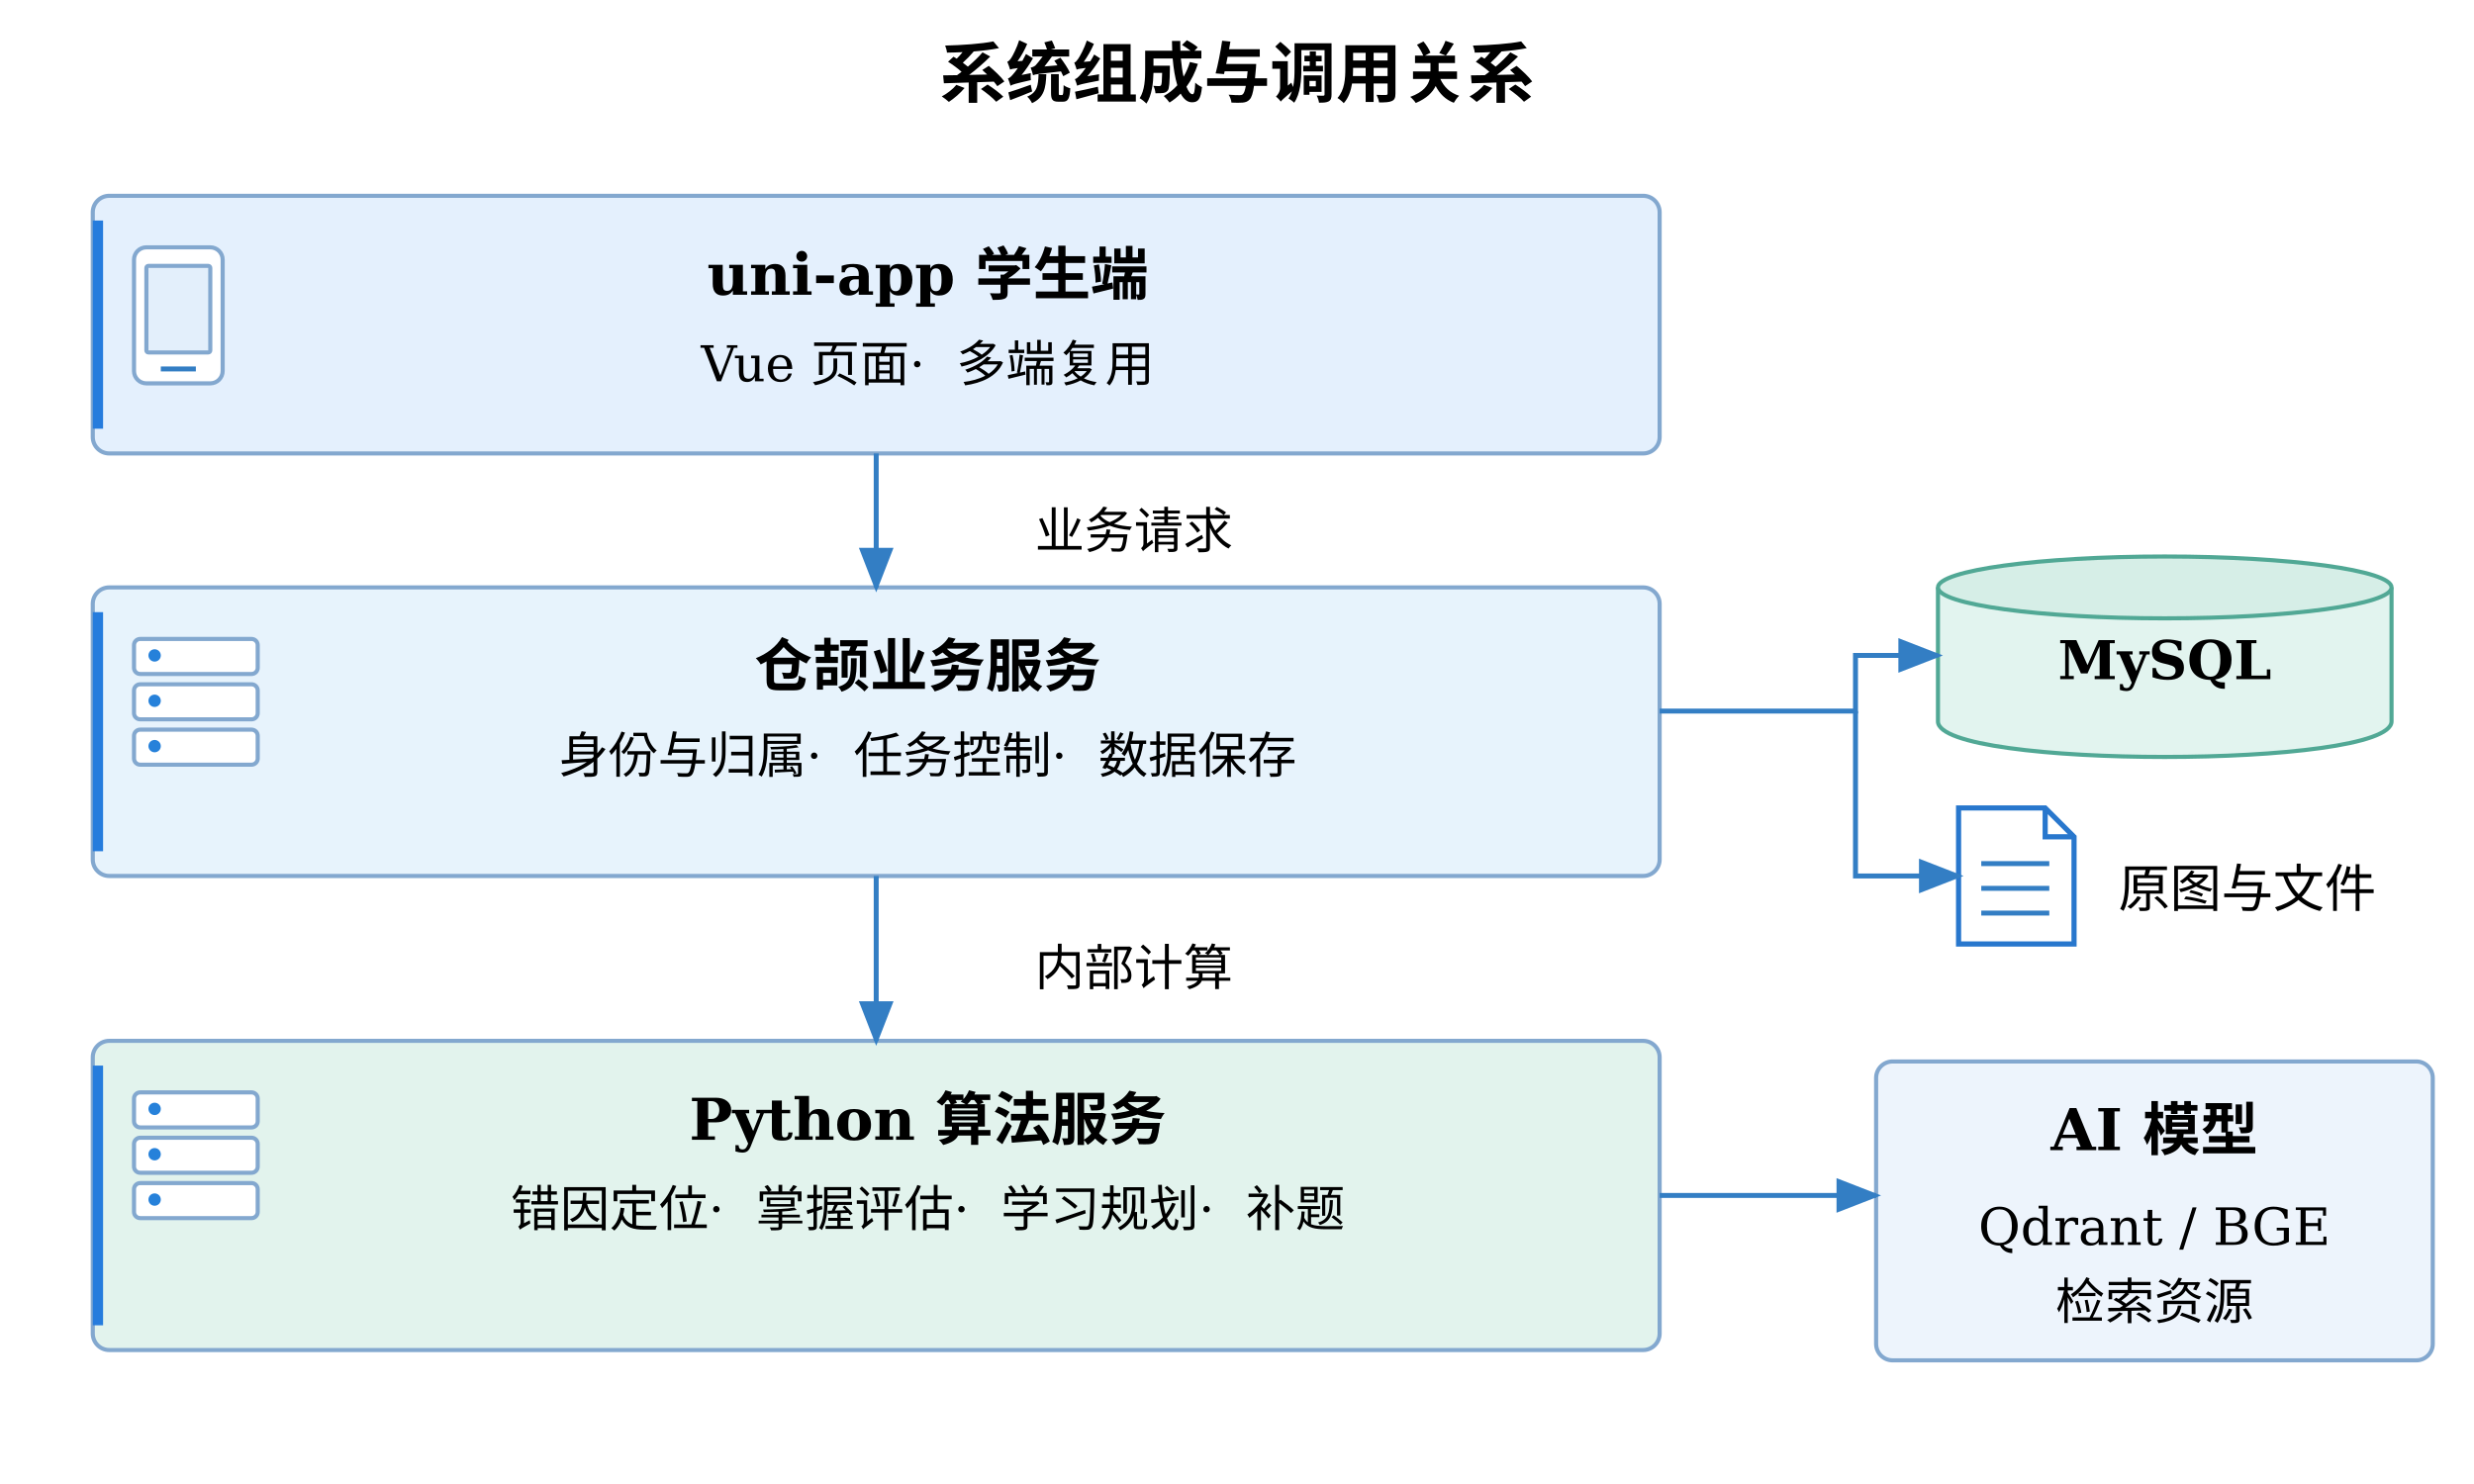
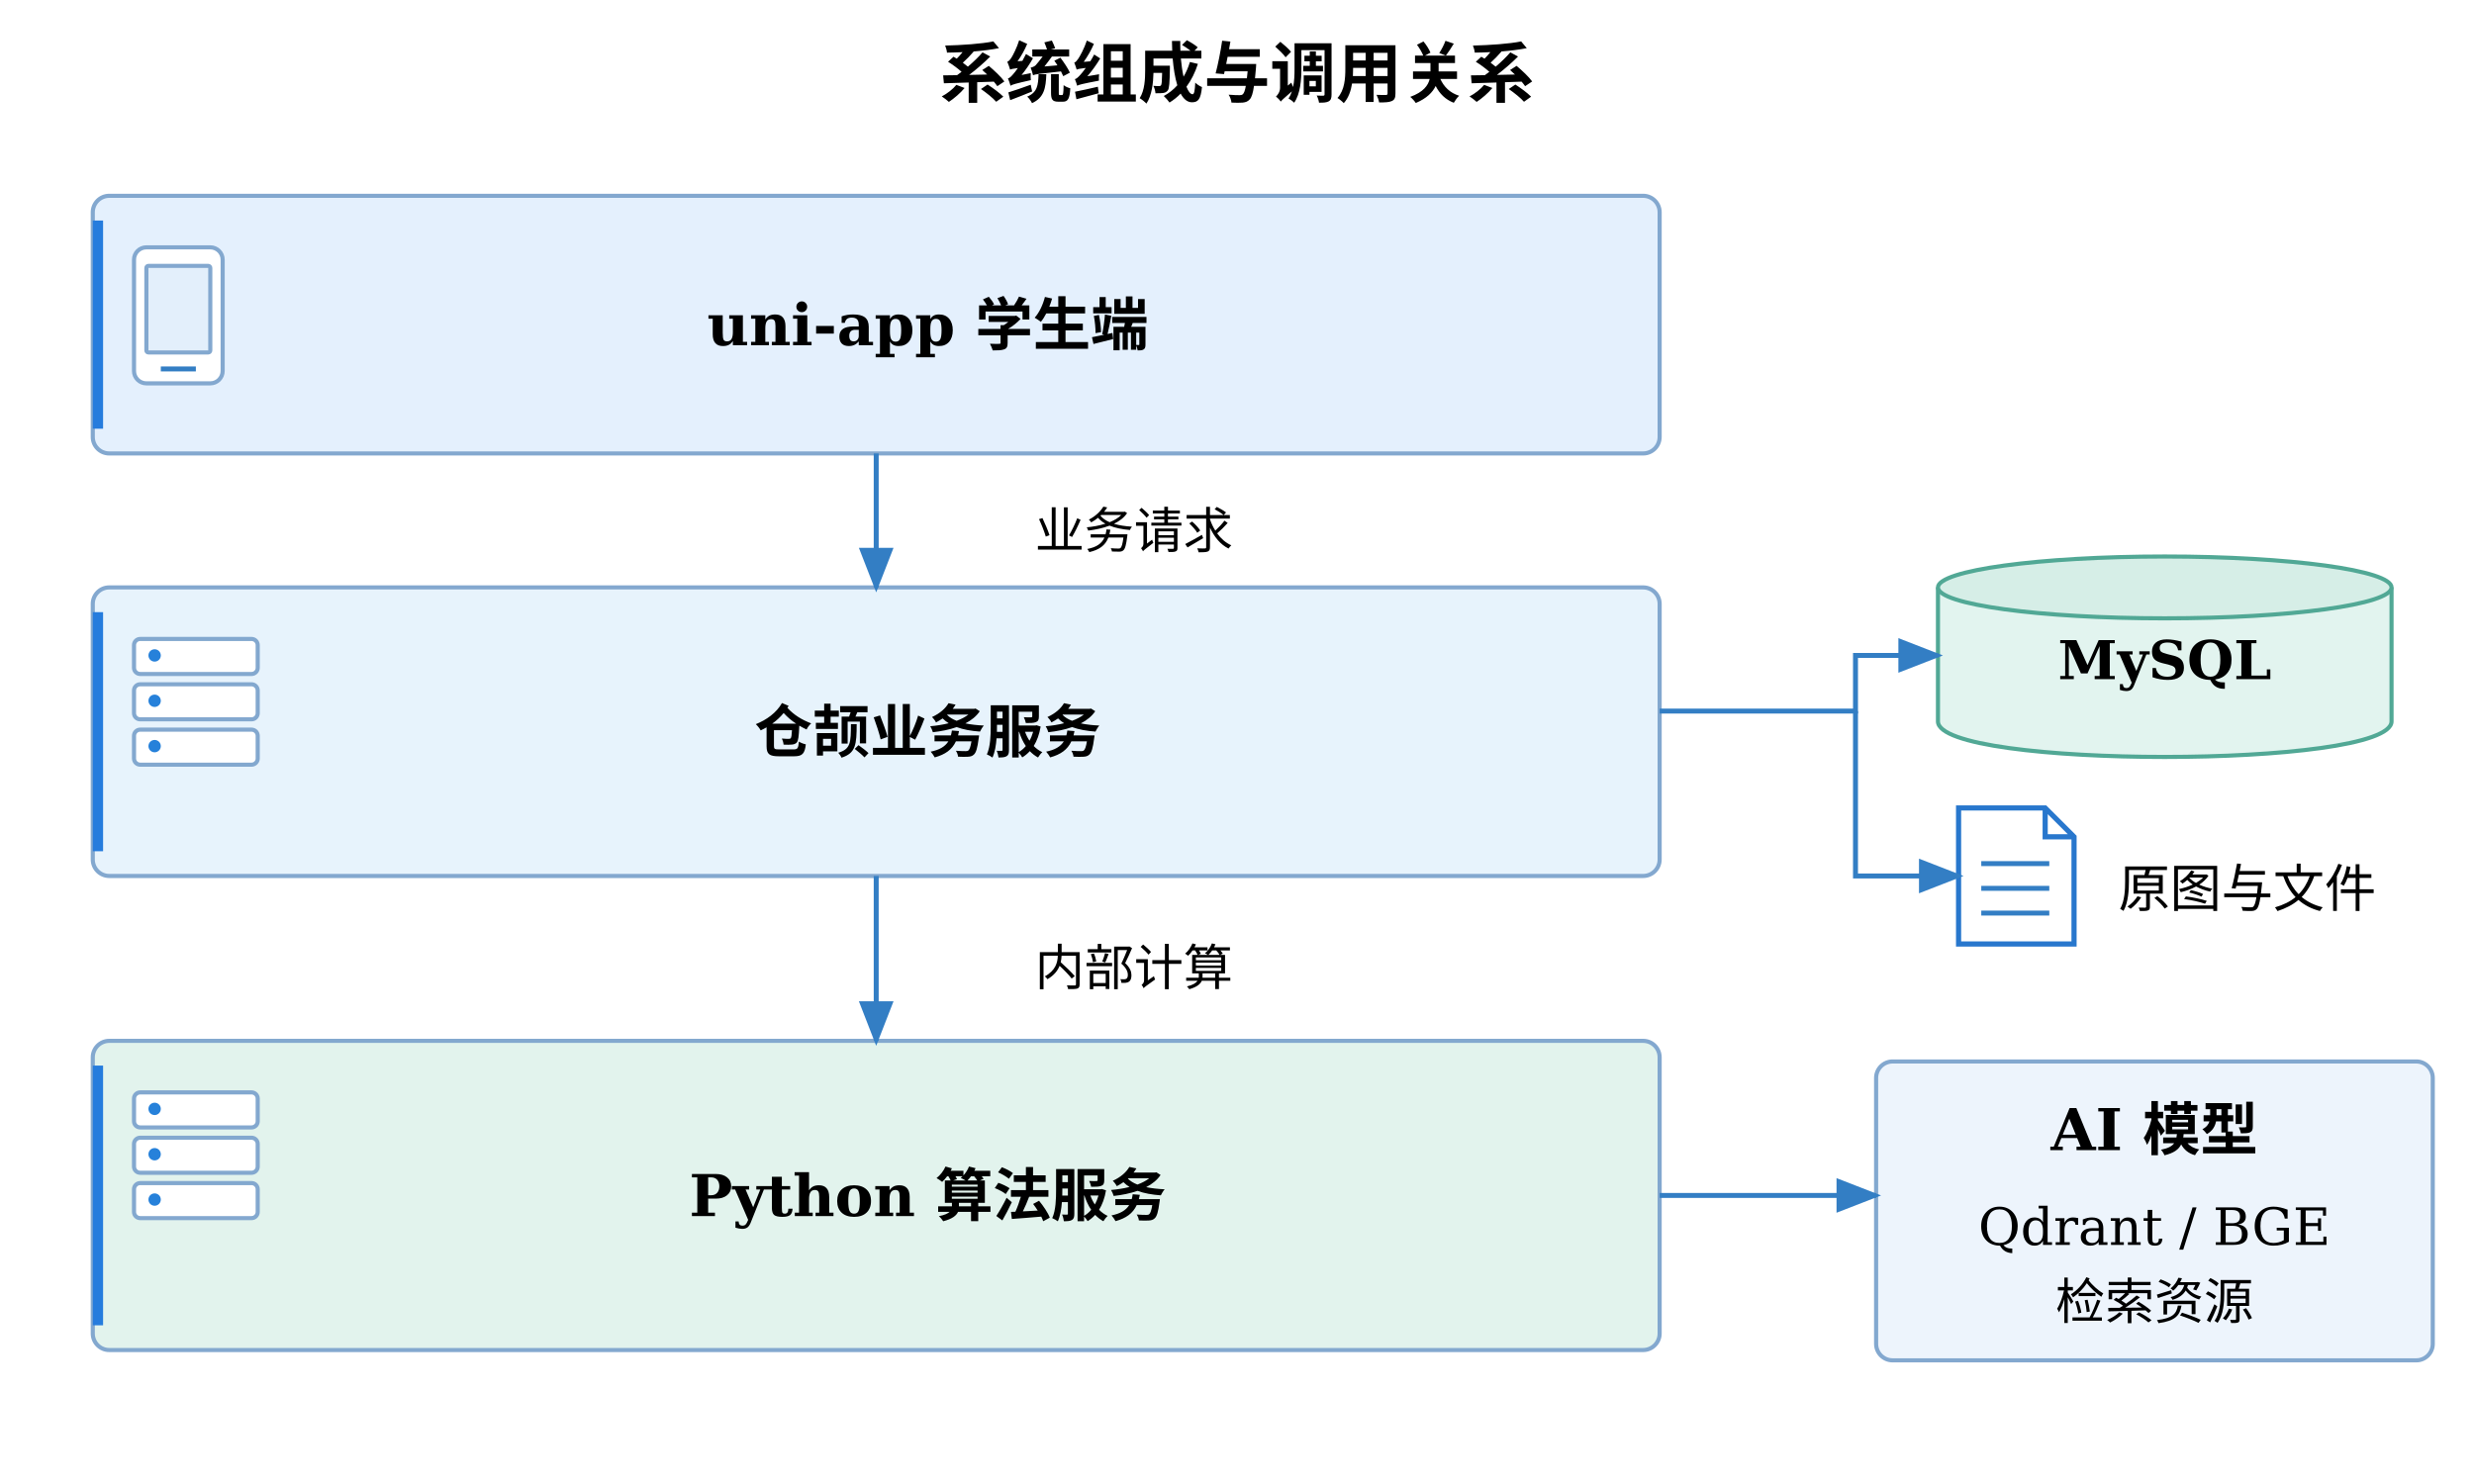
<svg xmlns="http://www.w3.org/2000/svg" width="1200" height="720" viewBox="0 0 1200 720">
  <defs>
    <marker id="arr" markerWidth="9" markerHeight="7" refX="8" refY="3.5" orient="auto">
      <path d="M0,0 L9,3.5 L0,7" fill="#337EC4" />
    </marker>
  </defs>
  <rect width="1200" height="720" fill="white" />
  <text x="456.00" y="47" fill="#000000" font-family="SimSun" font-size="32" font-weight="700" text-anchor="start">系统组成与调用关系</text>
  <rect x="45" y="95" width="760" height="125" rx="8" fill="#E4F0FD" stroke="#83A8CF" stroke-width="2" />
  <rect x="45" y="107" width="5" height="101" fill="#267CDD" />
  <rect x="65" y="120" width="43" height="66" rx="6" fill="white" stroke="#83A8CF" stroke-width="2" />
  <rect x="71" y="129" width="31" height="42" rx="1" fill="#E3EFFB" stroke="#83A8CF" stroke-width="2" />
  <path d="M78,179 L95,179" fill="none" stroke="#337EC4" stroke-width="2.4" />
-   <text x="342.99" y="143" fill="#000000" font-family="DejaVu Serif" font-size="28" font-weight="700" text-anchor="start">uni-app </text>
-   <text x="473.01" y="143" fill="#000000" font-family="SimSun" font-size="28" font-weight="700" text-anchor="start">学生端</text>
-   <text x="340.01" y="185" fill="#000000" font-family="DejaVu Serif" font-size="24" font-weight="400" text-anchor="start">Vue </text>
-   <text x="393.10" y="185" fill="#000000" font-family="SimSun" font-size="24" font-weight="400" text-anchor="start">页面</text>
-   <text x="441.10" y="185" fill="#000000" font-family="DejaVu Serif" font-size="24" font-weight="400" text-anchor="start"> · </text>
-   <text x="463.99" y="185" fill="#000000" font-family="SimSun" font-size="24" font-weight="400" text-anchor="start">多端复用</text>
+   <text x="342.99" y="167.5" fill="#000000" font-family="DejaVu Serif" font-size="28" font-weight="700" text-anchor="start">uni-app </text>
+   <text x="473.01" y="167.5" fill="#000000" font-family="SimSun" font-size="28" font-weight="700" text-anchor="start">学生端</text>
  <rect x="45" y="285" width="760" height="140" rx="8" fill="#E7F3FC" stroke="#83A8CF" stroke-width="2" />
  <rect x="45" y="297" width="5" height="116" fill="#267CDD" />
  <rect x="65" y="310" width="60" height="17" rx="3" fill="white" stroke="#83A8CF" stroke-width="2" />
  <circle cx="75" cy="318" r="3" fill="#2681DA" />
  <rect x="65" y="332" width="60" height="17" rx="3" fill="white" stroke="#83A8CF" stroke-width="2" />
  <circle cx="75" cy="340" r="3" fill="#2681DA" />
  <rect x="65" y="354" width="60" height="17" rx="3" fill="white" stroke="#83A8CF" stroke-width="2" />
  <circle cx="75" cy="362" r="3" fill="#2681DA" />
-   <text x="366.00" y="333" fill="#000000" font-family="SimSun" font-size="28" font-weight="700" text-anchor="start">仓颉业务服务</text>
-   <text x="271.11" y="375" fill="#000000" font-family="SimSun" font-size="24" font-weight="400" text-anchor="start">身份与归属</text>
-   <text x="391.11" y="375" fill="#000000" font-family="DejaVu Serif" font-size="24" font-weight="400" text-anchor="start"> · </text>
-   <text x="414.00" y="375" fill="#000000" font-family="SimSun" font-size="24" font-weight="400" text-anchor="start">任务控制</text>
-   <text x="510.00" y="375" fill="#000000" font-family="DejaVu Serif" font-size="24" font-weight="400" text-anchor="start"> · </text>
-   <text x="532.89" y="375" fill="#000000" font-family="SimSun" font-size="24" font-weight="400" text-anchor="start">数据保存</text>
+   <text x="366.00" y="365.0" fill="#000000" font-family="SimSun" font-size="28" font-weight="700" text-anchor="start">仓颉业务服务</text>
  <rect x="45" y="505" width="760" height="150" rx="8" fill="#E2F3ED" stroke="#83A8CF" stroke-width="2" />
  <rect x="45" y="517" width="5" height="126" fill="#267CDD" />
  <rect x="65" y="530" width="60" height="17" rx="3" fill="white" stroke="#83A8CF" stroke-width="2" />
  <circle cx="75" cy="538" r="3" fill="#2681DA" />
  <rect x="65" y="552" width="60" height="17" rx="3" fill="white" stroke="#83A8CF" stroke-width="2" />
  <circle cx="75" cy="560" r="3" fill="#2681DA" />
  <rect x="65" y="574" width="60" height="17" rx="3" fill="white" stroke="#83A8CF" stroke-width="2" />
  <circle cx="75" cy="582" r="3" fill="#2681DA" />
-   <text x="334.30" y="553" fill="#000000" font-family="DejaVu Serif" font-size="28" font-weight="700" text-anchor="start">Python </text>
-   <text x="453.70" y="553" fill="#000000" font-family="SimSun" font-size="28" font-weight="700" text-anchor="start">算法服务</text>
-   <text x="247.67" y="595" fill="#000000" font-family="SimSun" font-size="24" font-weight="400" text-anchor="start">错因定位</text>
-   <text x="343.67" y="595" fill="#000000" font-family="DejaVu Serif" font-size="24" font-weight="400" text-anchor="start"> · </text>
-   <text x="366.56" y="595" fill="#000000" font-family="SimSun" font-size="24" font-weight="400" text-anchor="start">掌握评估</text>
-   <text x="462.56" y="595" fill="#000000" font-family="DejaVu Serif" font-size="24" font-weight="400" text-anchor="start"> · </text>
-   <text x="485.44" y="595" fill="#000000" font-family="SimSun" font-size="24" font-weight="400" text-anchor="start">学习规划</text>
-   <text x="581.44" y="595" fill="#000000" font-family="DejaVu Serif" font-size="24" font-weight="400" text-anchor="start"> · </text>
-   <text x="604.33" y="595" fill="#000000" font-family="SimSun" font-size="24" font-weight="400" text-anchor="start">补题</text>
+   <text x="334.30" y="590.0" fill="#000000" font-family="DejaVu Serif" font-size="28" font-weight="700" text-anchor="start">Python </text>
+   <text x="453.70" y="590.0" fill="#000000" font-family="SimSun" font-size="28" font-weight="700" text-anchor="start">算法服务</text>
  <path d="M425,220 L425,285" fill="none" stroke="#337EC4" stroke-width="2.4" marker-end="url(#arr)" />
  <text x="502.00" y="266" fill="#000000" font-family="SimSun" font-size="24" font-weight="400" text-anchor="start">业务请求</text>
  <path d="M425,425 L425,505" fill="none" stroke="#337EC4" stroke-width="2.4" marker-end="url(#arr)" />
  <text x="502.00" y="478" fill="#000000" font-family="SimSun" font-size="24" font-weight="400" text-anchor="start">内部计算</text>
  <path d="M940,285 v65 C940,373 1160,373 1160,350 V285" fill="#E2F4EF" stroke="#51A895" stroke-width="2" />
  <ellipse cx="1050.0" cy="285" rx="110.0" ry="15" fill="#D6EEE7" stroke="#51A895" stroke-width="2" />
  <text x="998.20" y="329.5" fill="#000000" font-family="DejaVu Serif" font-size="26" font-weight="700" text-anchor="start">MySQL</text>
  <path d="M950,392 h42 l14,14 v52 h-56 Z M992,392 v14 h14" fill="white" stroke="#2877CD" stroke-width="2.5" />
  <path d="M961,419 L994,419" fill="none" stroke="#337EC4" stroke-width="2.4" />
  <path d="M961,431 L994,431" fill="none" stroke="#337EC4" stroke-width="2.4" />
  <path d="M961,443 L994,443" fill="none" stroke="#337EC4" stroke-width="2.4" />
  <text x="1027.50" y="440" fill="#000000" font-family="SimSun" font-size="25" font-weight="400" text-anchor="start">原图与文件</text>
  <path d="M805,345 L900,345 L900,318 L940,318" fill="none" stroke="#337EC4" stroke-width="2.4" marker-end="url(#arr)" />
  <path d="M900,345 L900,425 L950,425" fill="none" stroke="#337EC4" stroke-width="2.4" marker-end="url(#arr)" />
  <rect x="910" y="515" width="270" height="145" rx="8" fill="#EDF4FC" stroke="#83A8CF" stroke-width="2" />
  <text x="994.71" y="558" fill="#000000" font-family="DejaVu Serif" font-size="28" font-weight="700" text-anchor="start">AI </text>
  <text x="1039.29" y="558" fill="#000000" font-family="SimSun" font-size="28" font-weight="700" text-anchor="start">模型</text>
  <text x="959.56" y="604" fill="#000000" font-family="DejaVu Serif" font-size="25" font-weight="400" text-anchor="start">Qdrant / BGE</text>
  <text x="997.00" y="640" fill="#000000" font-family="SimSun" font-size="24" font-weight="400" text-anchor="start">检索资源</text>
  <path d="M805,580 L910,580" fill="none" stroke="#337EC4" stroke-width="2.4" marker-end="url(#arr)" />
</svg>
